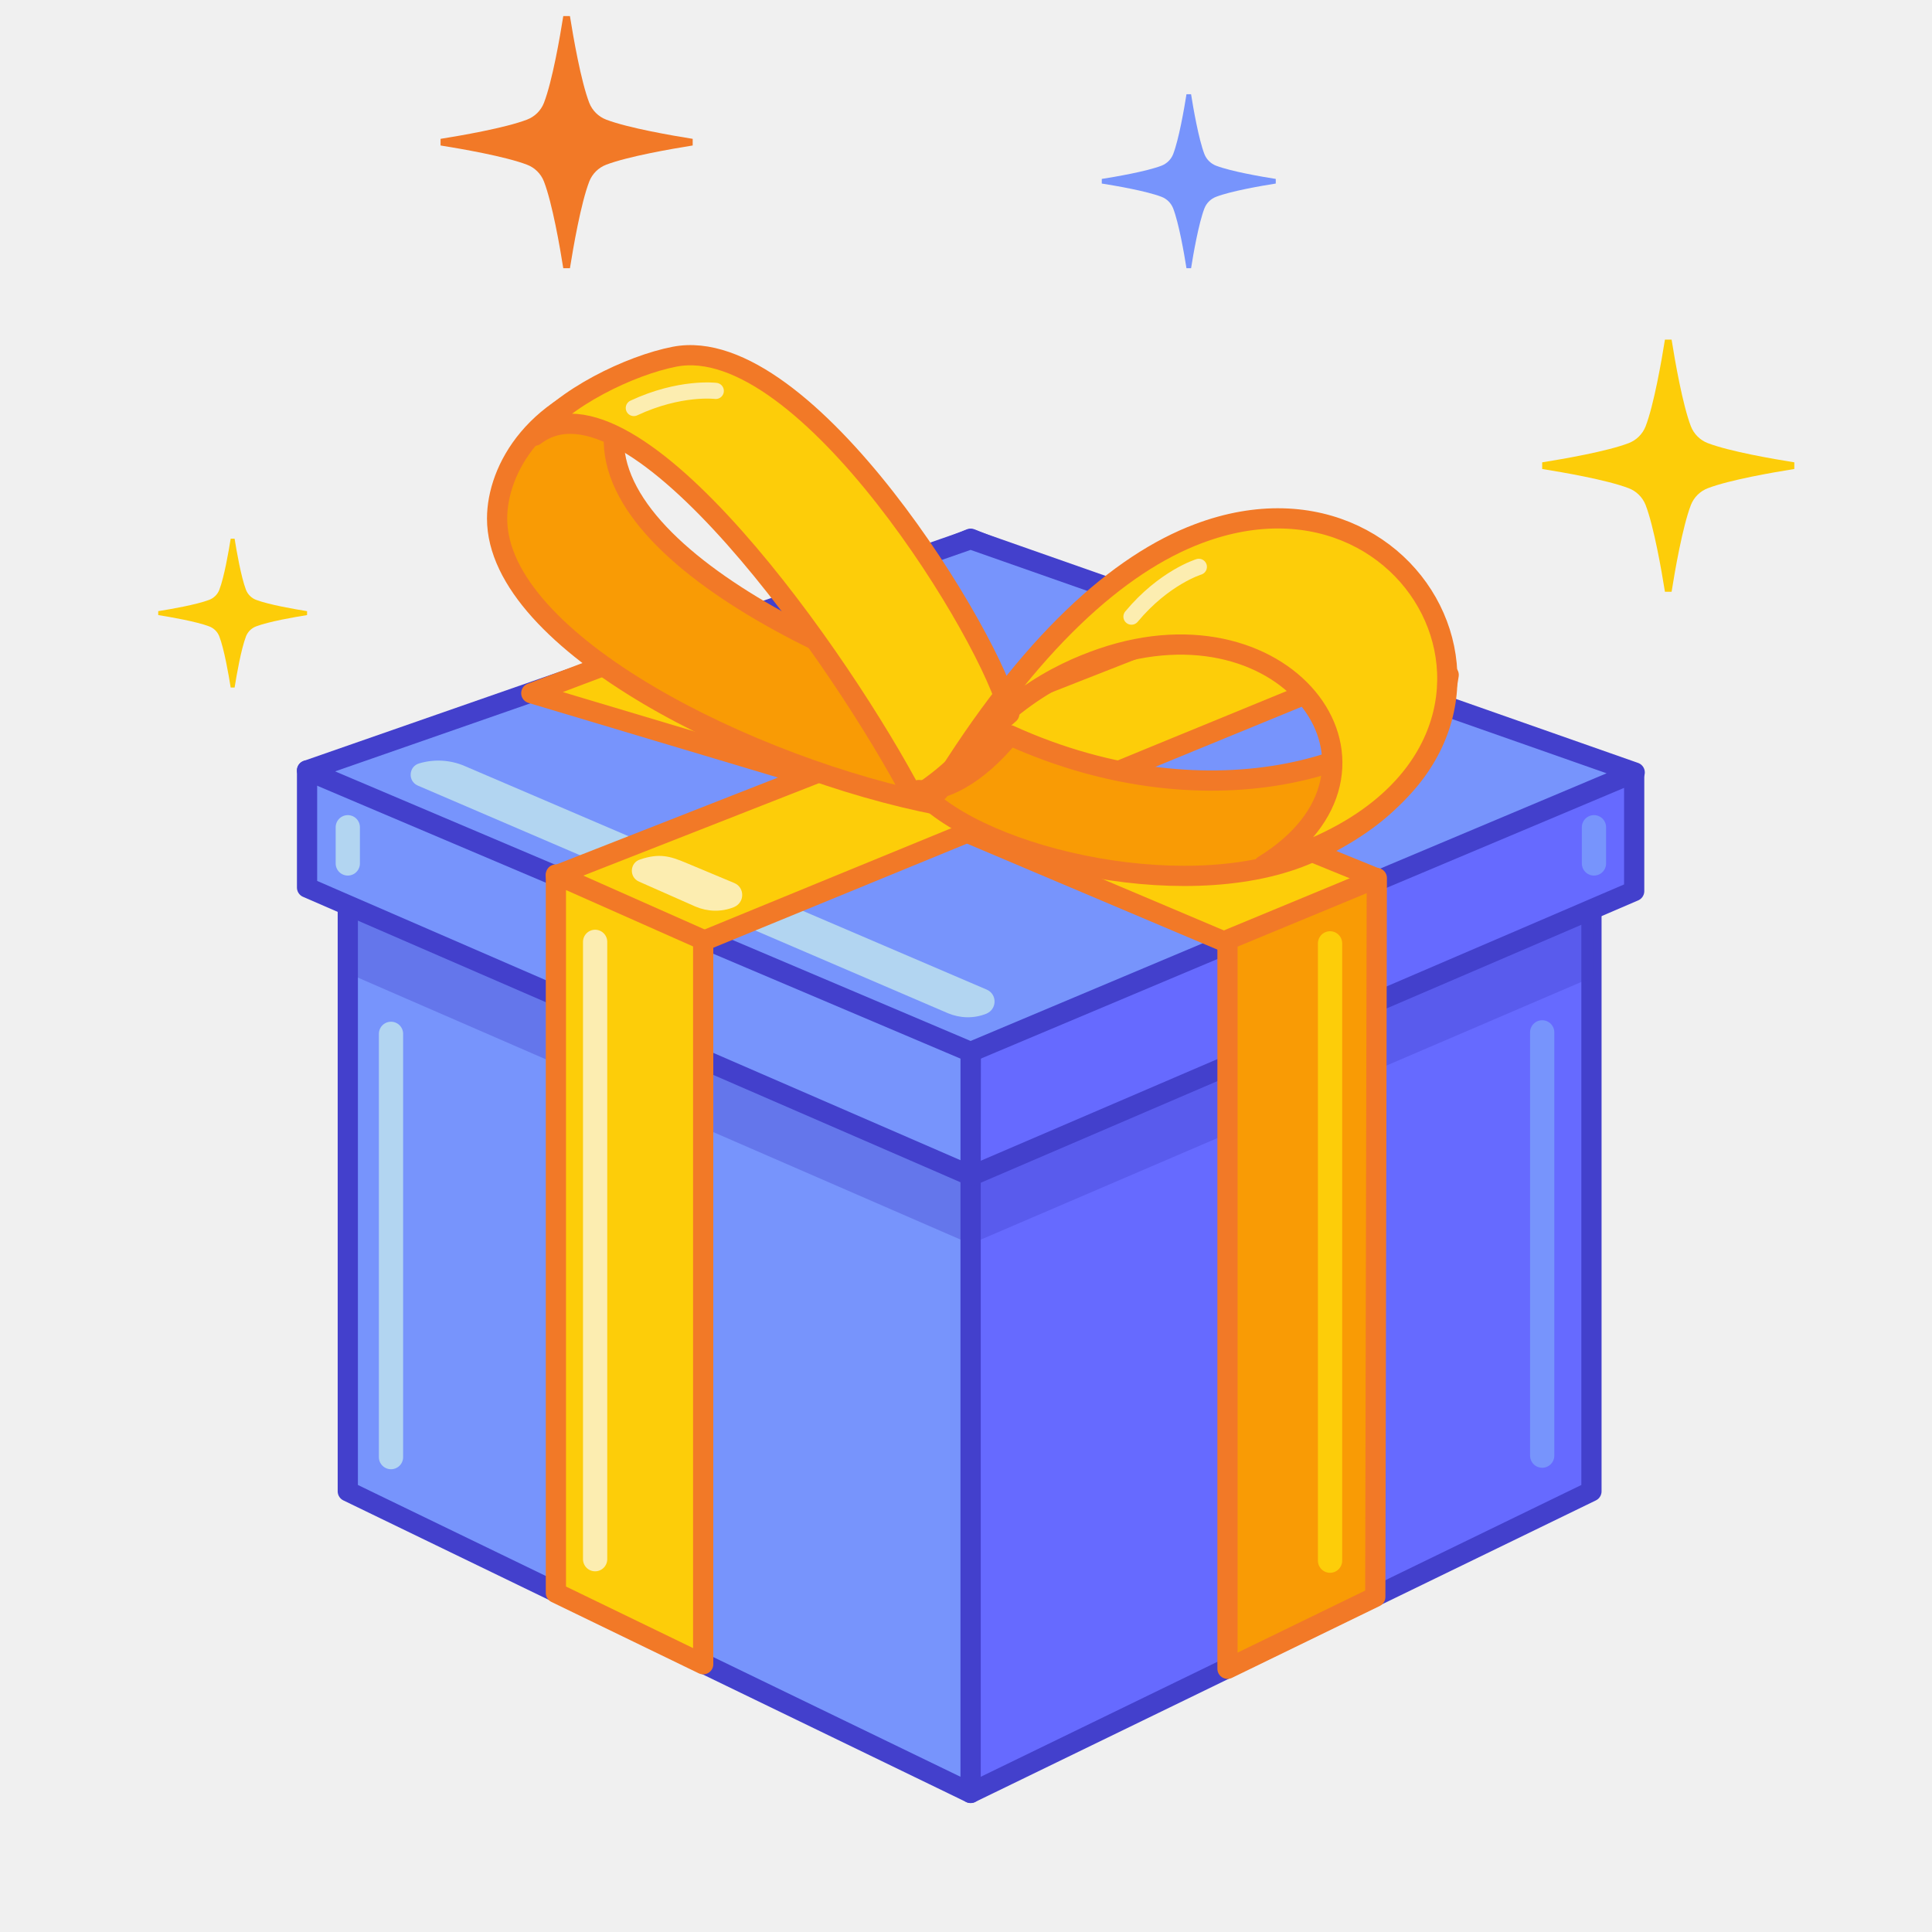
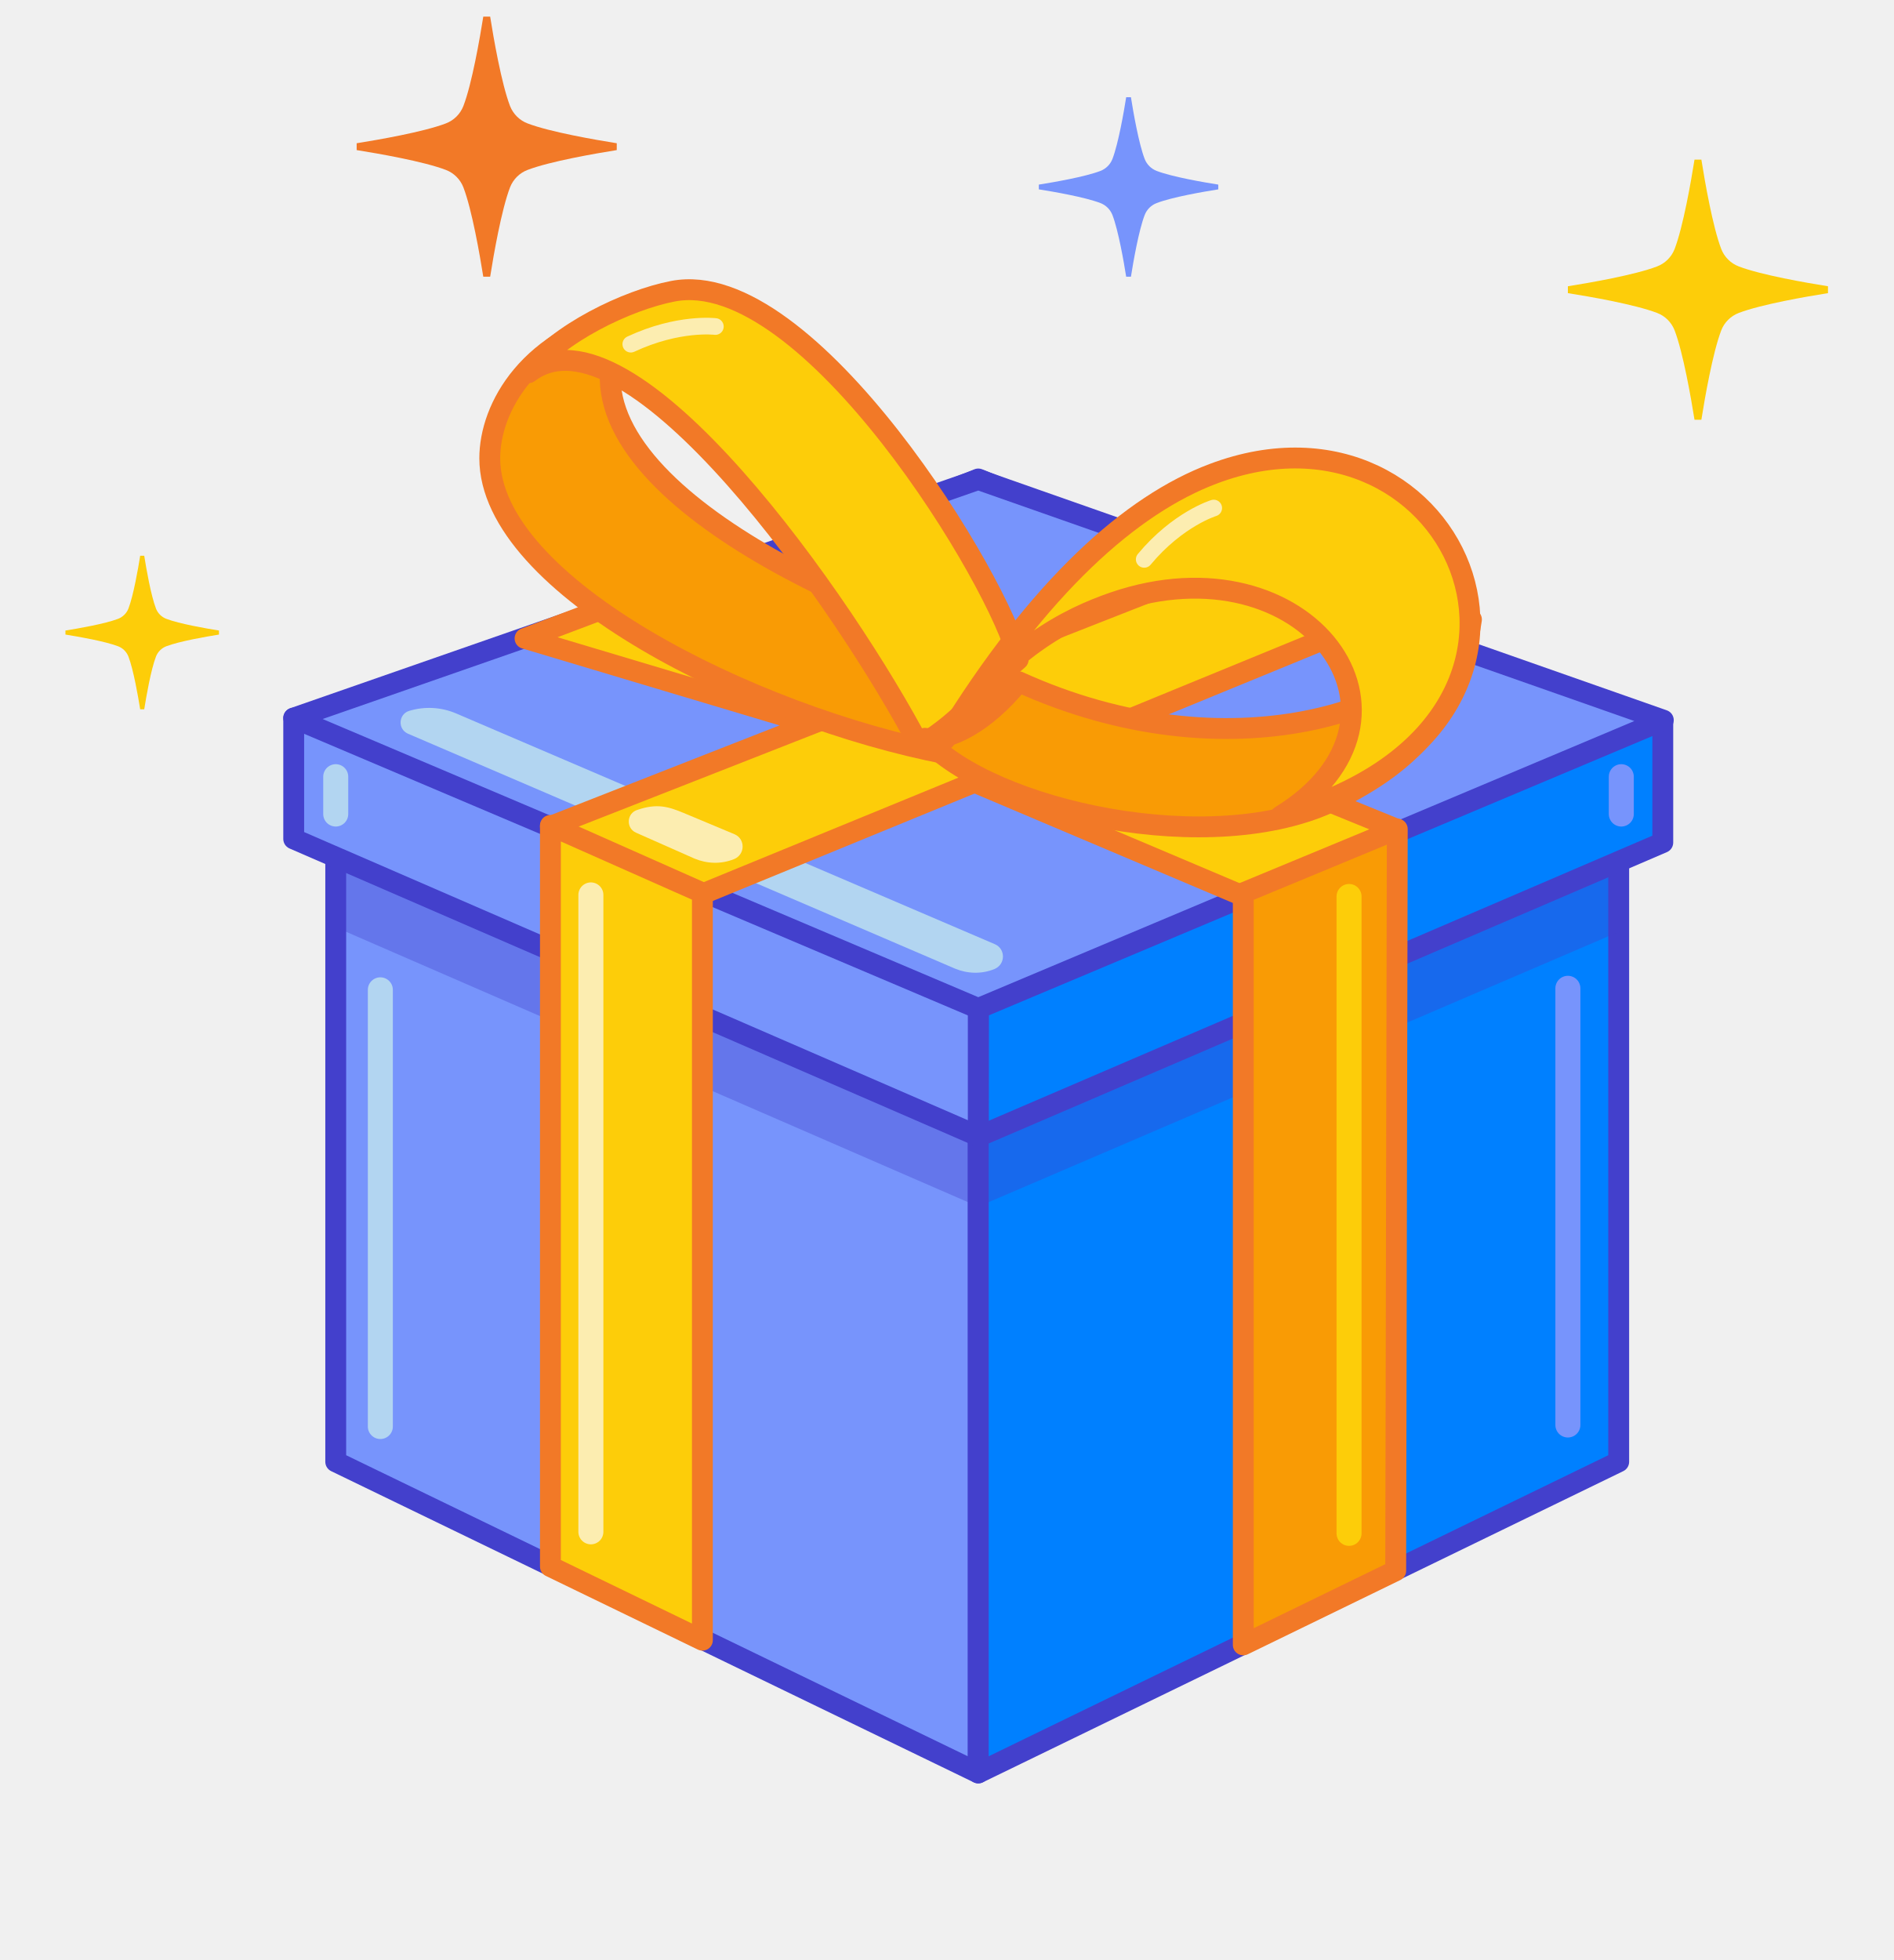
- <svg xmlns="http://www.w3.org/2000/svg" width="width" height="height" viewBox="0 0 60 60" fill="none">
-   <g id="Present_ 1" clip-path="url(#clip0_1292_41759)">
-     <g id="BOX">
-       <g id="Group">
-         <path id="Vector" d="M10.801 24.551V46.314L30.144 55.681V32.669L10.801 24.551Z" fill="#7794FC" stroke="#4340CC" stroke-width="0.628" stroke-miterlimit="10" stroke-linecap="round" stroke-linejoin="round" />
-         <path id="Vector_2" d="M49.424 24.551V46.314L30.144 55.681V32.669L49.424 24.551Z" fill="#666AFF" stroke="#4340CC" stroke-width="0.628" stroke-miterlimit="10" stroke-linecap="round" stroke-linejoin="round" />
-         <path id="Vector_3" d="M30.144 16.73L49.362 24.457L30.144 32.669L10.801 24.504L30.144 16.73Z" fill="#4747DD" stroke="#4340CC" stroke-width="0.628" stroke-miterlimit="10" stroke-linecap="round" stroke-linejoin="round" />
-       </g>
-     </g>
-     <g id="Cover_1_">
-       <g id="Group_2">
-         <path id="Vector_4" opacity="0.35" d="M49.502 28.22V30.328L30.143 38.633L10.894 30.265V28.158L49.502 28.22Z" fill="#4340CC" />
-         <g id="Group_3">
-           <path id="Vector_5" d="M50.751 27.674L30.143 36.525L30.159 24.083L50.751 24.099V27.674Z" fill="#666AFF" stroke="#4340CC" stroke-width="0.628" stroke-miterlimit="10" stroke-linecap="round" stroke-linejoin="round" />
-           <path id="Vector_6" d="M30.143 24.083L9.536 23.927V27.564C19.777 32.014 14.298 29.625 30.143 36.51V24.083Z" fill="#7794FC" stroke="#4340CC" stroke-width="0.628" stroke-miterlimit="10" stroke-linecap="round" stroke-linejoin="round" />
-           <path id="Vector_7" d="M30.143 16.745L50.767 23.989L30.143 32.669L9.536 23.927L30.143 16.745Z" fill="#7794FC" stroke="#4340CC" stroke-width="0.628" stroke-miterlimit="10" stroke-linecap="round" stroke-linejoin="round" />
-           <path id="Vector_8" d="M14.423 23.786L30.643 30.733C30.971 30.874 30.971 31.342 30.628 31.483C30.237 31.639 29.816 31.623 29.441 31.467L12.971 24.395C12.658 24.255 12.69 23.802 13.018 23.708C13.486 23.568 13.985 23.599 14.423 23.786Z" fill="#B2D5F1" />
+ <svg xmlns="http://www.w3.org/2000/svg" width="width" height="height" viewBox="0 0 57 59" fill="none">
+   <g id="Present_ 1" clip-path="url(#clip0_1422_38365)">
+     <g id="Group 156351">
+       <g id="BOX">
+         <g id="Group">
+           <path id="Vector" d="M10.107 22.24V44.002L29.45 53.369V30.358L10.107 22.24Z" fill="#7794FC" stroke="#4340CC" stroke-width="0.628" stroke-miterlimit="10" stroke-linecap="round" stroke-linejoin="round" />
+           <path id="Vector_2" d="M48.73 22.24V44.002L29.45 53.369V30.358L48.73 22.24Z" fill="#0080FF" stroke="#4340CC" stroke-width="0.628" stroke-miterlimit="10" stroke-linecap="round" stroke-linejoin="round" />
+           <path id="Vector_3" d="M29.45 14.418L48.668 22.146L29.45 30.358L10.107 22.193L29.45 14.418Z" fill="#4747DD" stroke="#4340CC" stroke-width="0.628" stroke-miterlimit="10" stroke-linecap="round" stroke-linejoin="round" />
        </g>
      </g>
-     </g>
-     <g id="Ribbons_1_">
-       <g id="Group_4">
-         <path id="Vector_9" d="M22.791 19.149L16.5 21.528L27.755 24.895C29.254 24.301 30.784 23.692 32.267 23.006L22.791 19.149Z" fill="#FDCD09" stroke="#F27927" stroke-width="0.628" stroke-miterlimit="10" stroke-linecap="round" stroke-linejoin="round" />
-         <g id="Group_5">
-           <path id="Vector_10" d="M42.727 27.267L32.267 23.006C30.784 23.692 29.254 24.301 27.755 24.895L38.153 29.297L42.727 27.267Z" fill="#FDCD09" stroke="#F27927" stroke-width="0.628" stroke-miterlimit="10" stroke-linecap="round" stroke-linejoin="round" />
-           <path id="Vector_11" d="M42.758 27.268L42.711 49.593L38.121 51.825V29.188L42.758 27.268Z" fill="#F99B05" stroke="#F27927" stroke-width="0.628" stroke-miterlimit="10" stroke-linecap="round" stroke-linejoin="round" />
-         </g>
-         <path id="Vector_12" d="M37.513 19.259L27.849 23.052C29.348 23.708 30.893 24.27 32.345 24.926L42.118 20.914L37.513 19.259Z" fill="#FDCD09" stroke="#F27927" stroke-width="0.628" stroke-miterlimit="10" stroke-linecap="round" stroke-linejoin="round" />
-         <g id="Group_6">
-           <path id="Vector_13" d="M17.264 27.19L21.807 29.235L32.345 24.91C30.893 24.255 29.348 23.708 27.849 23.037L17.264 27.19Z" fill="#FDCD09" stroke="#F27927" stroke-width="0.628" stroke-miterlimit="10" stroke-linecap="round" stroke-linejoin="round" />
-           <path id="Vector_14" d="M17.264 27.159V49.468L21.838 51.684V29.188L17.264 27.159Z" fill="#FDCD09" stroke="#F27927" stroke-width="0.628" stroke-miterlimit="10" stroke-linecap="round" stroke-linejoin="round" />
+       <g id="Cover_1_">
+         <g id="Group_2">
+           <path id="Vector_4" opacity="0.35" d="M48.808 25.909V28.017L29.45 36.322L10.2 27.954V25.847L48.808 25.909Z" fill="#4340CC" />
+           <g id="Group_3">
+             <path id="Vector_5" d="M50.057 25.362L29.45 34.214L29.465 21.771L50.057 21.787V25.362Z" fill="#0080FF" stroke="#4340CC" stroke-width="0.628" stroke-miterlimit="10" stroke-linecap="round" stroke-linejoin="round" />
+             <path id="Vector_6" d="M29.45 21.772L8.842 21.616V25.253C19.084 29.703 13.604 27.314 29.45 34.199V21.772Z" fill="#7794FC" stroke="#4340CC" stroke-width="0.628" stroke-miterlimit="10" stroke-linecap="round" stroke-linejoin="round" />
+             <path id="Vector_7" d="M29.45 14.434L50.073 21.678L29.45 30.358L8.842 21.615L29.45 14.434Z" fill="#7794FC" stroke="#4340CC" stroke-width="0.628" stroke-miterlimit="10" stroke-linecap="round" stroke-linejoin="round" />
+             <path id="Vector_8" d="M13.729 21.475L29.949 28.422C30.277 28.563 30.277 29.031 29.934 29.172C29.543 29.328 29.122 29.312 28.747 29.156L12.277 22.084C11.965 21.943 11.996 21.491 12.324 21.397C12.792 21.256 13.292 21.288 13.729 21.475Z" fill="#B2D5F1" />
+           </g>
        </g>
      </g>
-       <path id="Vector_15" d="M21.276 26.784L22.806 27.424C23.134 27.564 23.134 28.032 22.79 28.173C22.4 28.329 21.979 28.314 21.604 28.157L19.84 27.377C19.528 27.236 19.559 26.784 19.887 26.69C20.48 26.487 20.823 26.596 21.276 26.784Z" fill="#FCEDB0" />
-       <path id="Vector_16" d="M10.801 25.691V26.815" stroke="#B2D5F1" stroke-width="0.753" stroke-miterlimit="10" stroke-linecap="round" />
-       <path id="Vector_17" d="M49.502 25.691V26.815" stroke="#7794FC" stroke-width="0.753" stroke-miterlimit="10" stroke-linecap="round" />
-       <path id="Vector_18" d="M12.143 32.107V45.252" stroke="#B2D5F1" stroke-width="0.753" stroke-miterlimit="10" stroke-linecap="round" />
-       <path id="Vector_19" d="M47.894 32.061V45.206" stroke="#7794FC" stroke-width="0.753" stroke-miterlimit="10" stroke-linecap="round" />
-       <path id="Vector_20" d="M18.482 29.25V48.422" stroke="#FCEDB0" stroke-width="0.753" stroke-miterlimit="10" stroke-linecap="round" />
-       <path id="Vector_21" d="M41.306 29.297V48.468" stroke="#FDCD09" stroke-width="0.753" stroke-miterlimit="10" stroke-linecap="round" />
-     </g>
-     <g id="Bow_1_">
-       <g id="Group_7">
-         <g id="Group_8">
-           <path id="Vector_22" d="M29.176 25.004C23.353 23.88 15.438 19.961 15.438 16.105C15.438 14.591 16.608 12.437 19.731 11.765C16.686 15.949 24.664 20.258 31.205 22.116C30.674 22.771 30.097 24.301 29.176 25.004Z" fill="#F99B05" stroke="#F27927" stroke-width="0.628" stroke-miterlimit="10" stroke-linecap="round" stroke-linejoin="round" />
-           <path id="Vector_23" d="M28.38 24.77C26.194 20.586 19.653 11.188 16.608 13.529C17.467 12.358 19.575 11.344 20.948 11.078C25.039 10.282 30.846 19.883 31.346 22.163C30.113 23.224 29.769 23.911 28.38 24.77Z" fill="#FDCD09" stroke="#F27927" stroke-width="0.628" stroke-miterlimit="10" stroke-linecap="round" stroke-linejoin="round" />
+       <g id="Ribbons_1_">
+         <g id="Group_4">
+           <path id="Vector_9" d="M22.097 16.838L15.806 19.217L27.061 22.584C28.56 21.99 30.09 21.381 31.573 20.695L22.097 16.838Z" fill="#FDCD09" stroke="#F27927" stroke-width="0.628" stroke-miterlimit="10" stroke-linecap="round" stroke-linejoin="round" />
+           <g id="Group_5">
+             <path id="Vector_10" d="M42.033 24.956L31.573 20.694C30.09 21.381 28.56 21.99 27.061 22.583L37.459 26.986L42.033 24.956Z" fill="#FDCD09" stroke="#F27927" stroke-width="0.628" stroke-miterlimit="10" stroke-linecap="round" stroke-linejoin="round" />
+             <path id="Vector_11" d="M42.064 24.956L42.017 47.281L37.428 49.514V26.877L42.064 24.956Z" fill="#F99B05" stroke="#F27927" stroke-width="0.628" stroke-miterlimit="10" stroke-linecap="round" stroke-linejoin="round" />
+           </g>
+           <path id="Vector_12" d="M36.819 16.948L27.155 20.741C28.654 21.397 30.199 21.959 31.651 22.615L41.424 18.603L36.819 16.948Z" fill="#FDCD09" stroke="#F27927" stroke-width="0.628" stroke-miterlimit="10" stroke-linecap="round" stroke-linejoin="round" />
+           <g id="Group_6">
+             <path id="Vector_13" d="M16.57 24.878L21.113 26.923L31.651 22.599C30.199 21.943 28.654 21.397 27.155 20.726L16.57 24.878Z" fill="#FDCD09" stroke="#F27927" stroke-width="0.628" stroke-miterlimit="10" stroke-linecap="round" stroke-linejoin="round" />
+             <path id="Vector_14" d="M16.57 24.847V47.156L21.145 49.373V26.877L16.57 24.847Z" fill="#FDCD09" stroke="#F27927" stroke-width="0.628" stroke-miterlimit="10" stroke-linecap="round" stroke-linejoin="round" />
+           </g>
        </g>
-         <g id="Group_9">
-           <path id="Vector_24" d="M31.361 22.834C37.653 25.691 43.585 23.755 44.99 20.96C44.569 23.817 43.226 25.238 40.885 26.393C37.184 28.204 30.518 26.706 28.536 24.535C29.238 24.629 30.331 24.098 31.361 22.834Z" fill="#F99B05" stroke="#F27927" stroke-width="0.628" stroke-miterlimit="10" stroke-linecap="round" stroke-linejoin="round" />
-           <path id="Vector_25" d="M37.216 16.574C34.765 17.495 31.986 19.93 29.145 24.567C30.893 21.85 32.907 20.898 34.218 20.445C40.041 18.447 44.038 23.927 39.245 26.877C49.159 24.098 44.616 13.779 37.216 16.574Z" fill="#FDCD09" stroke="#F27927" stroke-width="0.628" stroke-miterlimit="10" stroke-linecap="round" stroke-linejoin="round" />
+         <path id="Vector_15" d="M20.582 24.472L22.112 25.112C22.44 25.253 22.44 25.721 22.097 25.862C21.706 26.018 21.285 26.002 20.91 25.846L19.146 25.065C18.834 24.925 18.865 24.472 19.193 24.378C19.786 24.175 20.13 24.285 20.582 24.472Z" fill="#FCEDB0" />
+         <path id="Vector_16" d="M10.107 23.38V24.504" stroke="#B2D5F1" stroke-width="0.753" stroke-miterlimit="10" stroke-linecap="round" />
+         <path id="Vector_17" d="M48.808 23.38V24.504" stroke="#7794FC" stroke-width="0.753" stroke-miterlimit="10" stroke-linecap="round" />
+         <path id="Vector_18" d="M11.45 29.796V42.941" stroke="#B2D5F1" stroke-width="0.753" stroke-miterlimit="10" stroke-linecap="round" />
+         <path id="Vector_19" d="M47.2 29.75V42.895" stroke="#7794FC" stroke-width="0.753" stroke-miterlimit="10" stroke-linecap="round" />
+         <path id="Vector_20" d="M17.788 26.939V46.111" stroke="#FCEDB0" stroke-width="0.753" stroke-miterlimit="10" stroke-linecap="round" />
+         <path id="Vector_21" d="M40.612 26.986V46.157" stroke="#FDCD09" stroke-width="0.753" stroke-miterlimit="10" stroke-linecap="round" />
+       </g>
+       <g id="Bow_1_">
+         <g id="Group_7">
+           <g id="Group_8">
+             <path id="Vector_22" d="M28.482 22.693C22.659 21.569 14.744 17.65 14.744 13.794C14.744 12.28 15.915 10.125 19.037 9.454C15.993 13.638 23.97 17.947 30.511 19.805C29.981 20.46 29.403 21.99 28.482 22.693Z" fill="#F99B05" stroke="#F27927" stroke-width="0.628" stroke-miterlimit="10" stroke-linecap="round" stroke-linejoin="round" />
+             <path id="Vector_23" d="M27.686 22.458C25.5 18.274 18.959 8.876 15.915 11.218C16.773 10.047 18.881 9.032 20.255 8.767C24.345 7.971 30.152 17.572 30.652 19.851C29.419 20.913 29.075 21.6 27.686 22.458Z" fill="#FDCD09" stroke="#F27927" stroke-width="0.628" stroke-miterlimit="10" stroke-linecap="round" stroke-linejoin="round" />
+           </g>
+           <g id="Group_9">
+             <path id="Vector_24" d="M30.668 20.523C36.959 23.38 42.891 21.444 44.297 18.649C43.875 21.506 42.532 22.927 40.191 24.082C36.491 25.893 29.825 24.395 27.842 22.224C28.544 22.318 29.637 21.787 30.668 20.523Z" fill="#F99B05" stroke="#F27927" stroke-width="0.628" stroke-miterlimit="10" stroke-linecap="round" stroke-linejoin="round" />
+             <path id="Vector_25" d="M36.522 14.262C34.071 15.184 31.292 17.619 28.451 22.256C30.199 19.539 32.213 18.587 33.525 18.134C39.348 16.136 43.344 21.616 38.551 24.566C48.465 21.787 43.922 11.468 36.522 14.262Z" fill="#FDCD09" stroke="#F27927" stroke-width="0.628" stroke-miterlimit="10" stroke-linecap="round" stroke-linejoin="round" />
+           </g>
+         </g>
+         <g id="Vector_26">
+           <path d="M21.535 9.829C21.535 9.829 20.426 9.689 18.99 10.36L21.535 9.829Z" fill="#FCEDB0" />
+           <path d="M21.535 9.829C21.535 9.829 20.426 9.689 18.99 10.36" stroke="#FCEDB0" stroke-width="0.502" stroke-miterlimit="10" stroke-linecap="round" />
+         </g>
+         <g id="Vector_27">
+           <path d="M36.538 15.293C36.538 15.293 35.46 15.62 34.446 16.838L36.538 15.293Z" fill="#FCEDB0" />
+           <path d="M36.538 15.293C36.538 15.293 35.46 15.62 34.446 16.838" stroke="#FCEDB0" stroke-width="0.502" stroke-miterlimit="10" stroke-linecap="round" />
        </g>
      </g>
-       <g id="Vector_26">
-         <path d="M22.229 12.14C22.229 12.14 21.12 12 19.684 12.671L22.229 12.14Z" fill="#FCEDB0" />
-         <path d="M22.229 12.14C22.229 12.14 21.12 12 19.684 12.671" stroke="#FCEDB0" stroke-width="0.502" stroke-miterlimit="10" stroke-linecap="round" />
+       <g id="Group 156350">
+         <path id="Vector_28" d="M18.567 4.415V4.518C17.928 4.62 16.557 4.857 15.882 5.115C15.64 5.207 15.45 5.397 15.355 5.637C15.097 6.308 14.857 7.688 14.756 8.33H14.549C14.447 7.688 14.208 6.308 13.949 5.637C13.855 5.397 13.663 5.206 13.423 5.115C12.748 4.857 11.376 4.62 10.737 4.518V4.312C11.376 4.21 12.748 3.973 13.423 3.715C13.664 3.623 13.855 3.433 13.949 3.194C14.208 2.522 14.447 1.142 14.549 0.5H14.756C14.857 1.142 15.097 2.522 15.355 3.194C15.45 3.433 15.642 3.624 15.882 3.715C16.557 3.973 17.928 4.21 18.567 4.312V4.415Z" fill="#F27927" />
      </g>
-       <g id="Vector_27">
-         <path d="M37.231 17.604C37.231 17.604 36.154 17.932 35.139 19.15L37.231 17.604Z" fill="#FCEDB0" />
-         <path d="M37.231 17.604C37.231 17.604 36.154 17.932 35.139 19.15" stroke="#FCEDB0" stroke-width="0.502" stroke-miterlimit="10" stroke-linecap="round" />
+       <g id="Group 156349">
+         <path id="Vector_29" d="M36.676 5.629V5.7C36.235 5.77 35.288 5.933 34.823 6.112C34.656 6.175 34.524 6.306 34.46 6.472C34.281 6.935 34.116 7.887 34.046 8.33H33.903C33.833 7.887 33.667 6.935 33.489 6.472C33.424 6.306 33.291 6.174 33.126 6.112C32.66 5.933 31.714 5.77 31.273 5.7V5.557C31.714 5.487 32.66 5.324 33.126 5.146C33.293 5.082 33.424 4.951 33.489 4.786C33.667 4.322 33.833 3.37 33.903 2.927H34.046C34.116 3.37 34.281 4.322 34.46 4.786C34.524 4.951 34.657 5.083 34.823 5.146C35.288 5.324 36.235 5.487 36.676 5.557V5.629Z" fill="#7794FC" />
      </g>
-     </g>
-     <g id="Group 156347">
-       <path id="Vector_28" d="M55.724 14.462V14.565C55.085 14.667 53.713 14.903 53.038 15.162C52.797 15.254 52.606 15.444 52.512 15.683C52.254 16.355 52.014 17.735 51.913 18.377H51.706C51.604 17.735 51.364 16.355 51.106 15.683C51.012 15.444 50.819 15.252 50.58 15.162C49.905 14.903 48.533 14.667 47.894 14.565V14.358C48.533 14.257 49.905 14.02 50.58 13.762C50.821 13.669 51.012 13.48 51.106 13.24C51.364 12.568 51.604 11.189 51.706 10.547H51.913C52.014 11.189 52.254 12.568 52.512 13.24C52.606 13.48 52.799 13.671 53.038 13.762C53.713 14.02 55.085 14.257 55.724 14.358V14.462Z" fill="#FDCD09" />
-     </g>
-     <g id="Group 156350">
-       <path id="Vector_29" d="M21.512 4.415V4.518C20.873 4.62 19.501 4.857 18.826 5.115C18.585 5.207 18.394 5.397 18.3 5.637C18.041 6.308 17.802 7.688 17.7 8.33H17.493C17.392 7.688 17.152 6.308 16.893 5.637C16.8 5.397 16.607 5.206 16.367 5.115C15.692 4.857 14.321 4.62 13.682 4.518V4.312C14.321 4.21 15.692 3.973 16.367 3.715C16.608 3.623 16.8 3.433 16.893 3.194C17.152 2.522 17.392 1.142 17.493 0.5H17.7C17.802 1.142 18.041 2.522 18.3 3.194C18.394 3.433 18.586 3.624 18.826 3.715C19.501 3.973 20.873 4.21 21.512 4.312V4.415Z" fill="#F27927" />
-     </g>
-     <g id="Group 156349">
-       <path id="Vector_30" d="M39.62 5.629V5.7C39.179 5.77 38.233 5.933 37.767 6.112C37.601 6.175 37.469 6.306 37.404 6.472C37.226 6.935 37.06 7.887 36.99 8.33H36.847C36.777 7.887 36.612 6.935 36.434 6.472C36.369 6.306 36.236 6.174 36.071 6.112C35.605 5.933 34.658 5.77 34.217 5.7V5.557C34.658 5.487 35.605 5.324 36.071 5.146C36.237 5.082 36.369 4.951 36.434 4.786C36.612 4.322 36.777 3.37 36.847 2.927H36.99C37.06 3.37 37.226 4.322 37.404 4.786C37.469 4.951 37.602 5.083 37.767 5.146C38.233 5.324 39.179 5.487 39.62 5.557V5.629Z" fill="#7794FC" />
-     </g>
-     <g id="Group 156348">
-       <path id="Vector_31" d="M9.536 19.041V19.102C9.159 19.162 8.349 19.302 7.951 19.454C7.808 19.509 7.696 19.62 7.64 19.762C7.488 20.159 7.346 20.973 7.286 21.352H7.164C7.104 20.973 6.963 20.159 6.81 19.762C6.755 19.62 6.641 19.508 6.499 19.454C6.101 19.302 5.291 19.162 4.914 19.102V18.98C5.291 18.92 6.101 18.78 6.499 18.628C6.642 18.573 6.755 18.461 6.81 18.32C6.963 17.923 7.104 17.109 7.164 16.73H7.286C7.346 17.109 7.488 17.923 7.64 18.32C7.696 18.461 7.809 18.574 7.951 18.628C8.349 18.78 9.159 18.92 9.536 18.98V19.041Z" fill="#FDCD09" />
+       <g id="Group 156348">
+         <path id="Vector_30" d="M6.592 19.041V19.102C6.215 19.162 5.405 19.302 5.006 19.454C4.864 19.509 4.751 19.621 4.696 19.762C4.543 20.159 4.402 20.973 4.342 21.352H4.22C4.16 20.973 4.018 20.159 3.866 19.762C3.81 19.621 3.697 19.508 3.555 19.454C3.157 19.302 2.347 19.162 1.97 19.102V18.98C2.347 18.92 3.157 18.78 3.555 18.628C3.697 18.573 3.81 18.461 3.866 18.32C4.018 17.923 4.16 17.109 4.22 16.73H4.342C4.402 17.109 4.543 17.923 4.696 18.32C4.751 18.461 4.865 18.574 5.006 18.628C5.405 18.78 6.215 18.92 6.592 18.98V19.041Z" fill="#FDCD09" />
+       </g>
+       <g id="Group 156347">
+         <path id="Vector_31" d="M55.03 8.72V8.824C54.391 8.925 53.02 9.162 52.345 9.42C52.103 9.513 51.912 9.702 51.818 9.942C51.56 10.614 51.32 11.993 51.219 12.635H51.012C50.91 11.993 50.67 10.614 50.412 9.942C50.318 9.702 50.126 9.511 49.886 9.42C49.211 9.162 47.839 8.925 47.2 8.824V8.617C47.839 8.515 49.211 8.279 49.886 8.02C50.127 7.928 50.318 7.738 50.412 7.499C50.67 6.827 50.91 5.447 51.012 4.805H51.219C51.32 5.447 51.56 6.827 51.818 7.499C51.912 7.738 52.105 7.929 52.345 8.02C53.02 8.279 54.391 8.515 55.03 8.617V8.72Z" fill="#FDCD09" />
+       </g>
    </g>
  </g>
  <defs>
-     <clipPath id="clip0_1292_41759">
-       <rect width="59.132" height="59.132" fill="white" transform="translate(0.585449 0.5)" />
+     <clipPath id="clip0_1422_38365">
+       <rect width="56" height="58" fill="white" transform="translate(0.5 0.5)" />
    </clipPath>
  </defs>
</svg>
